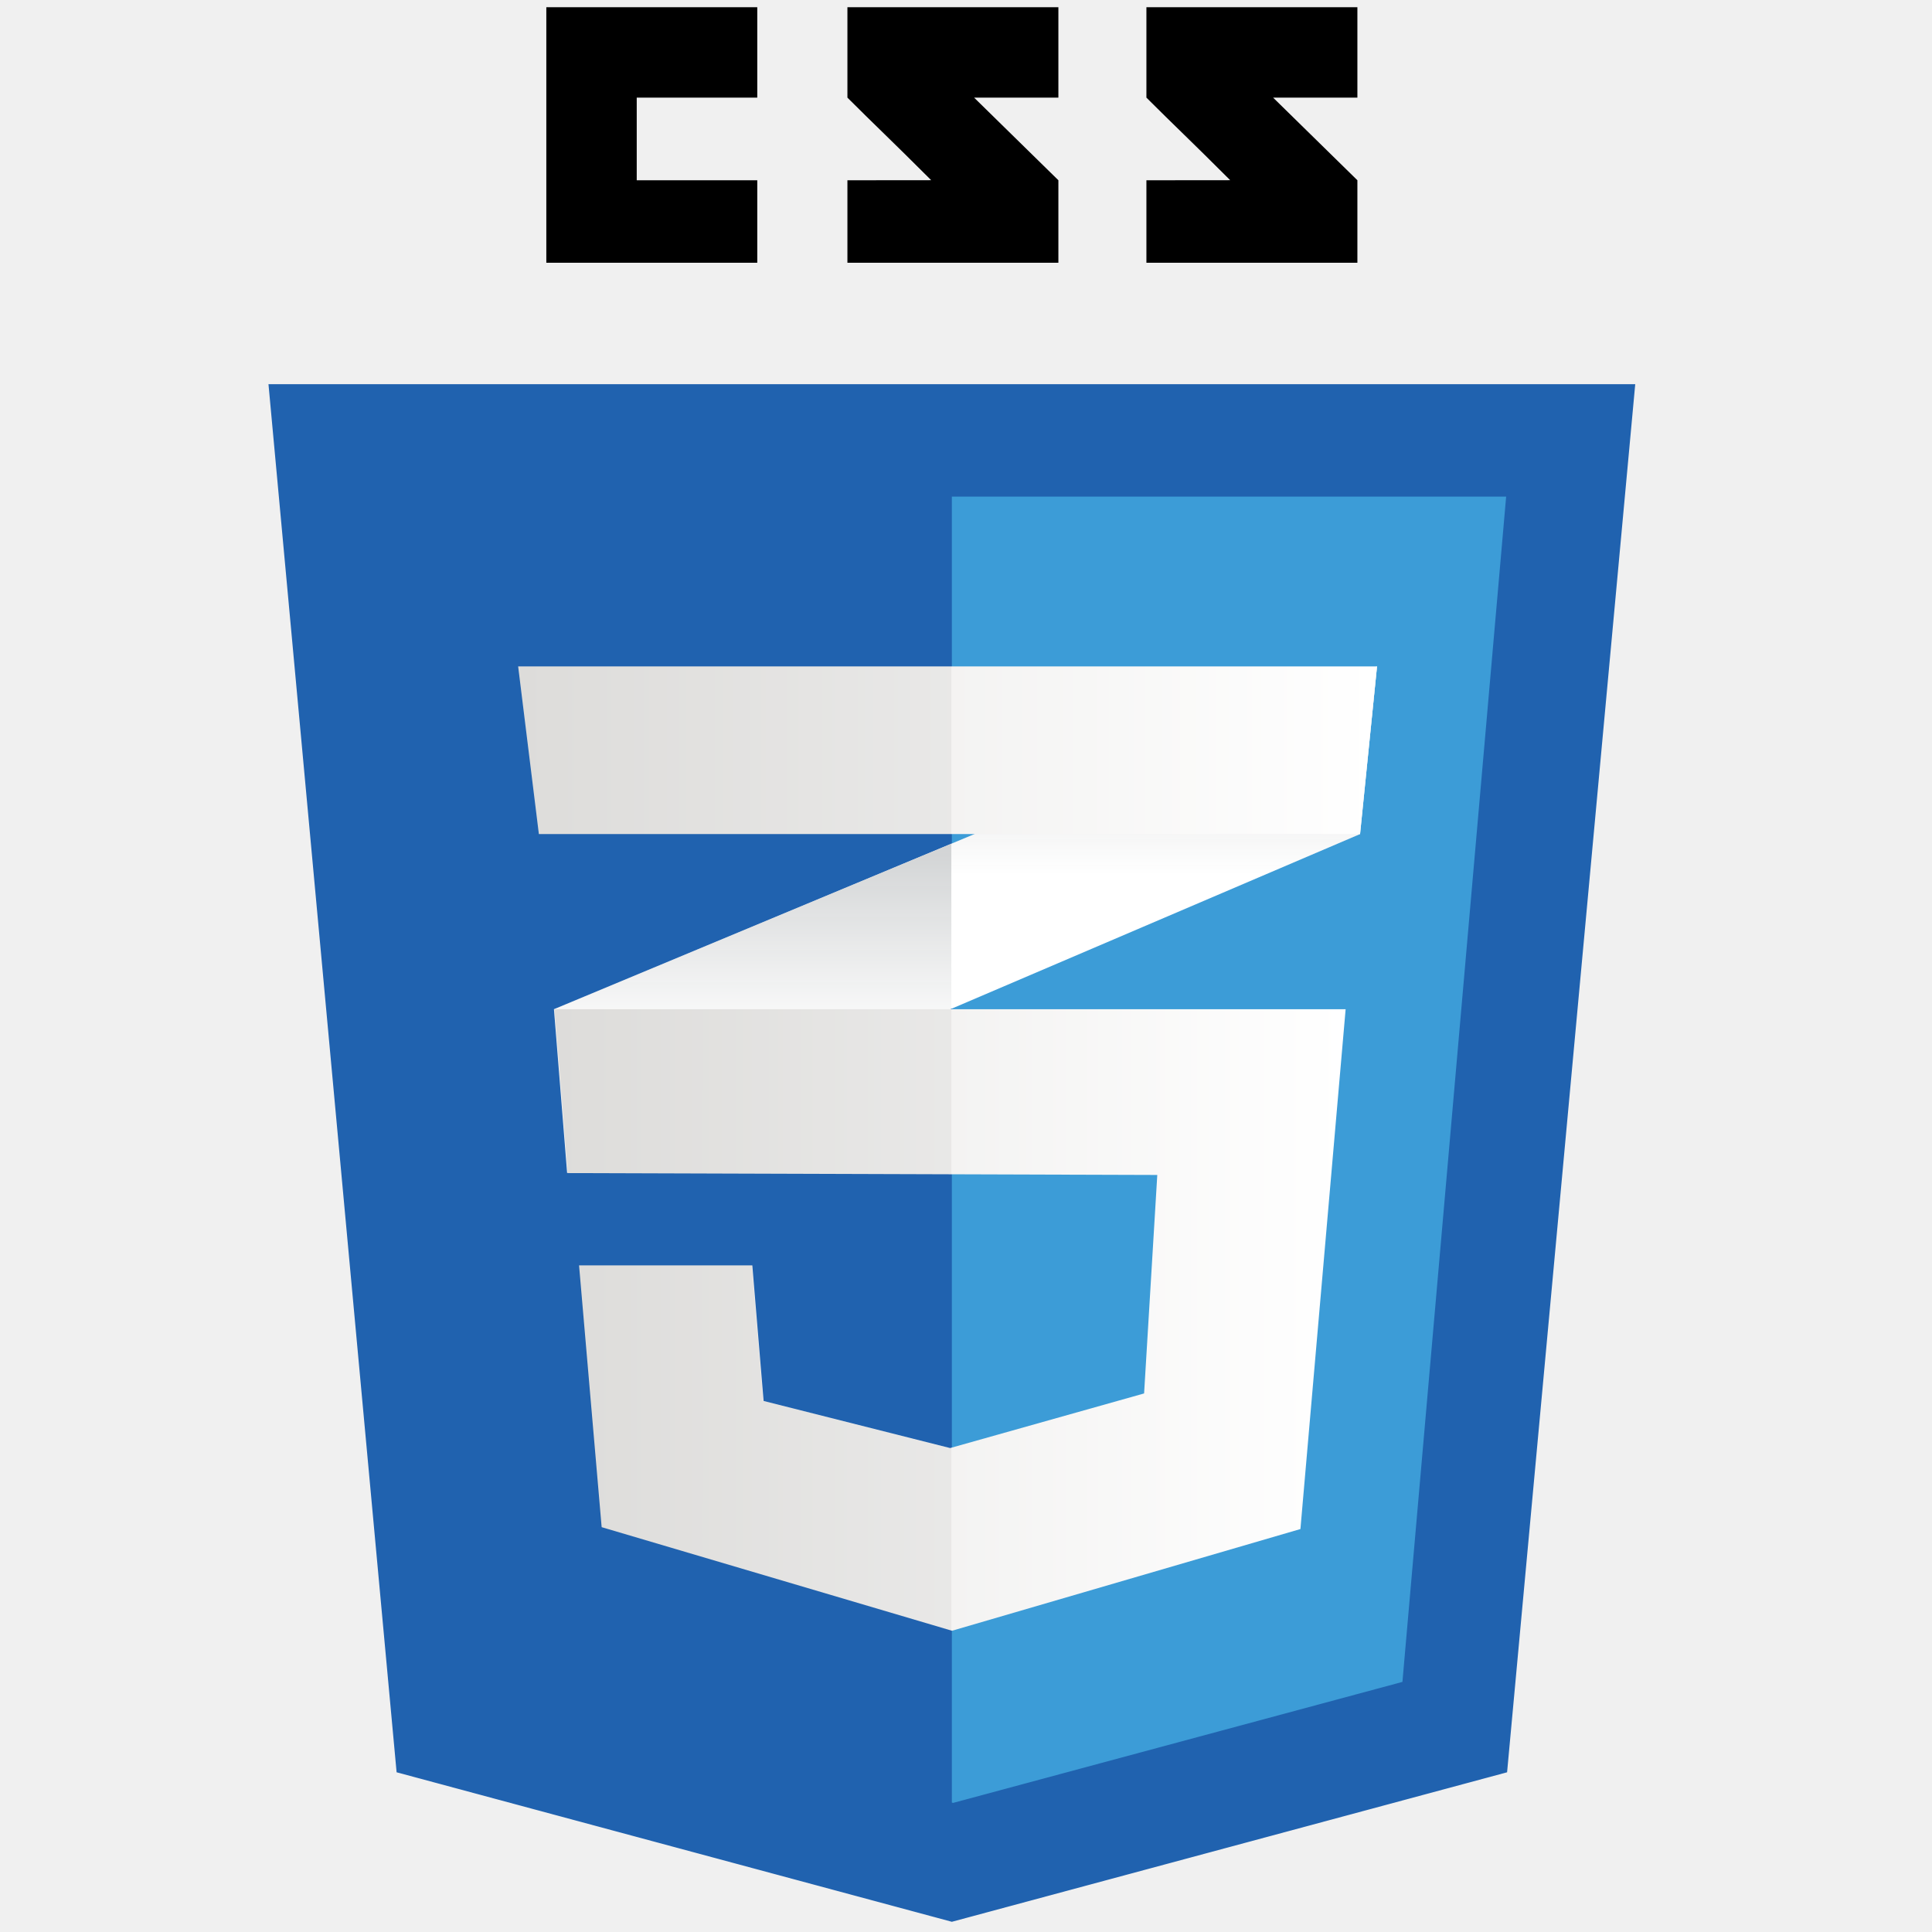
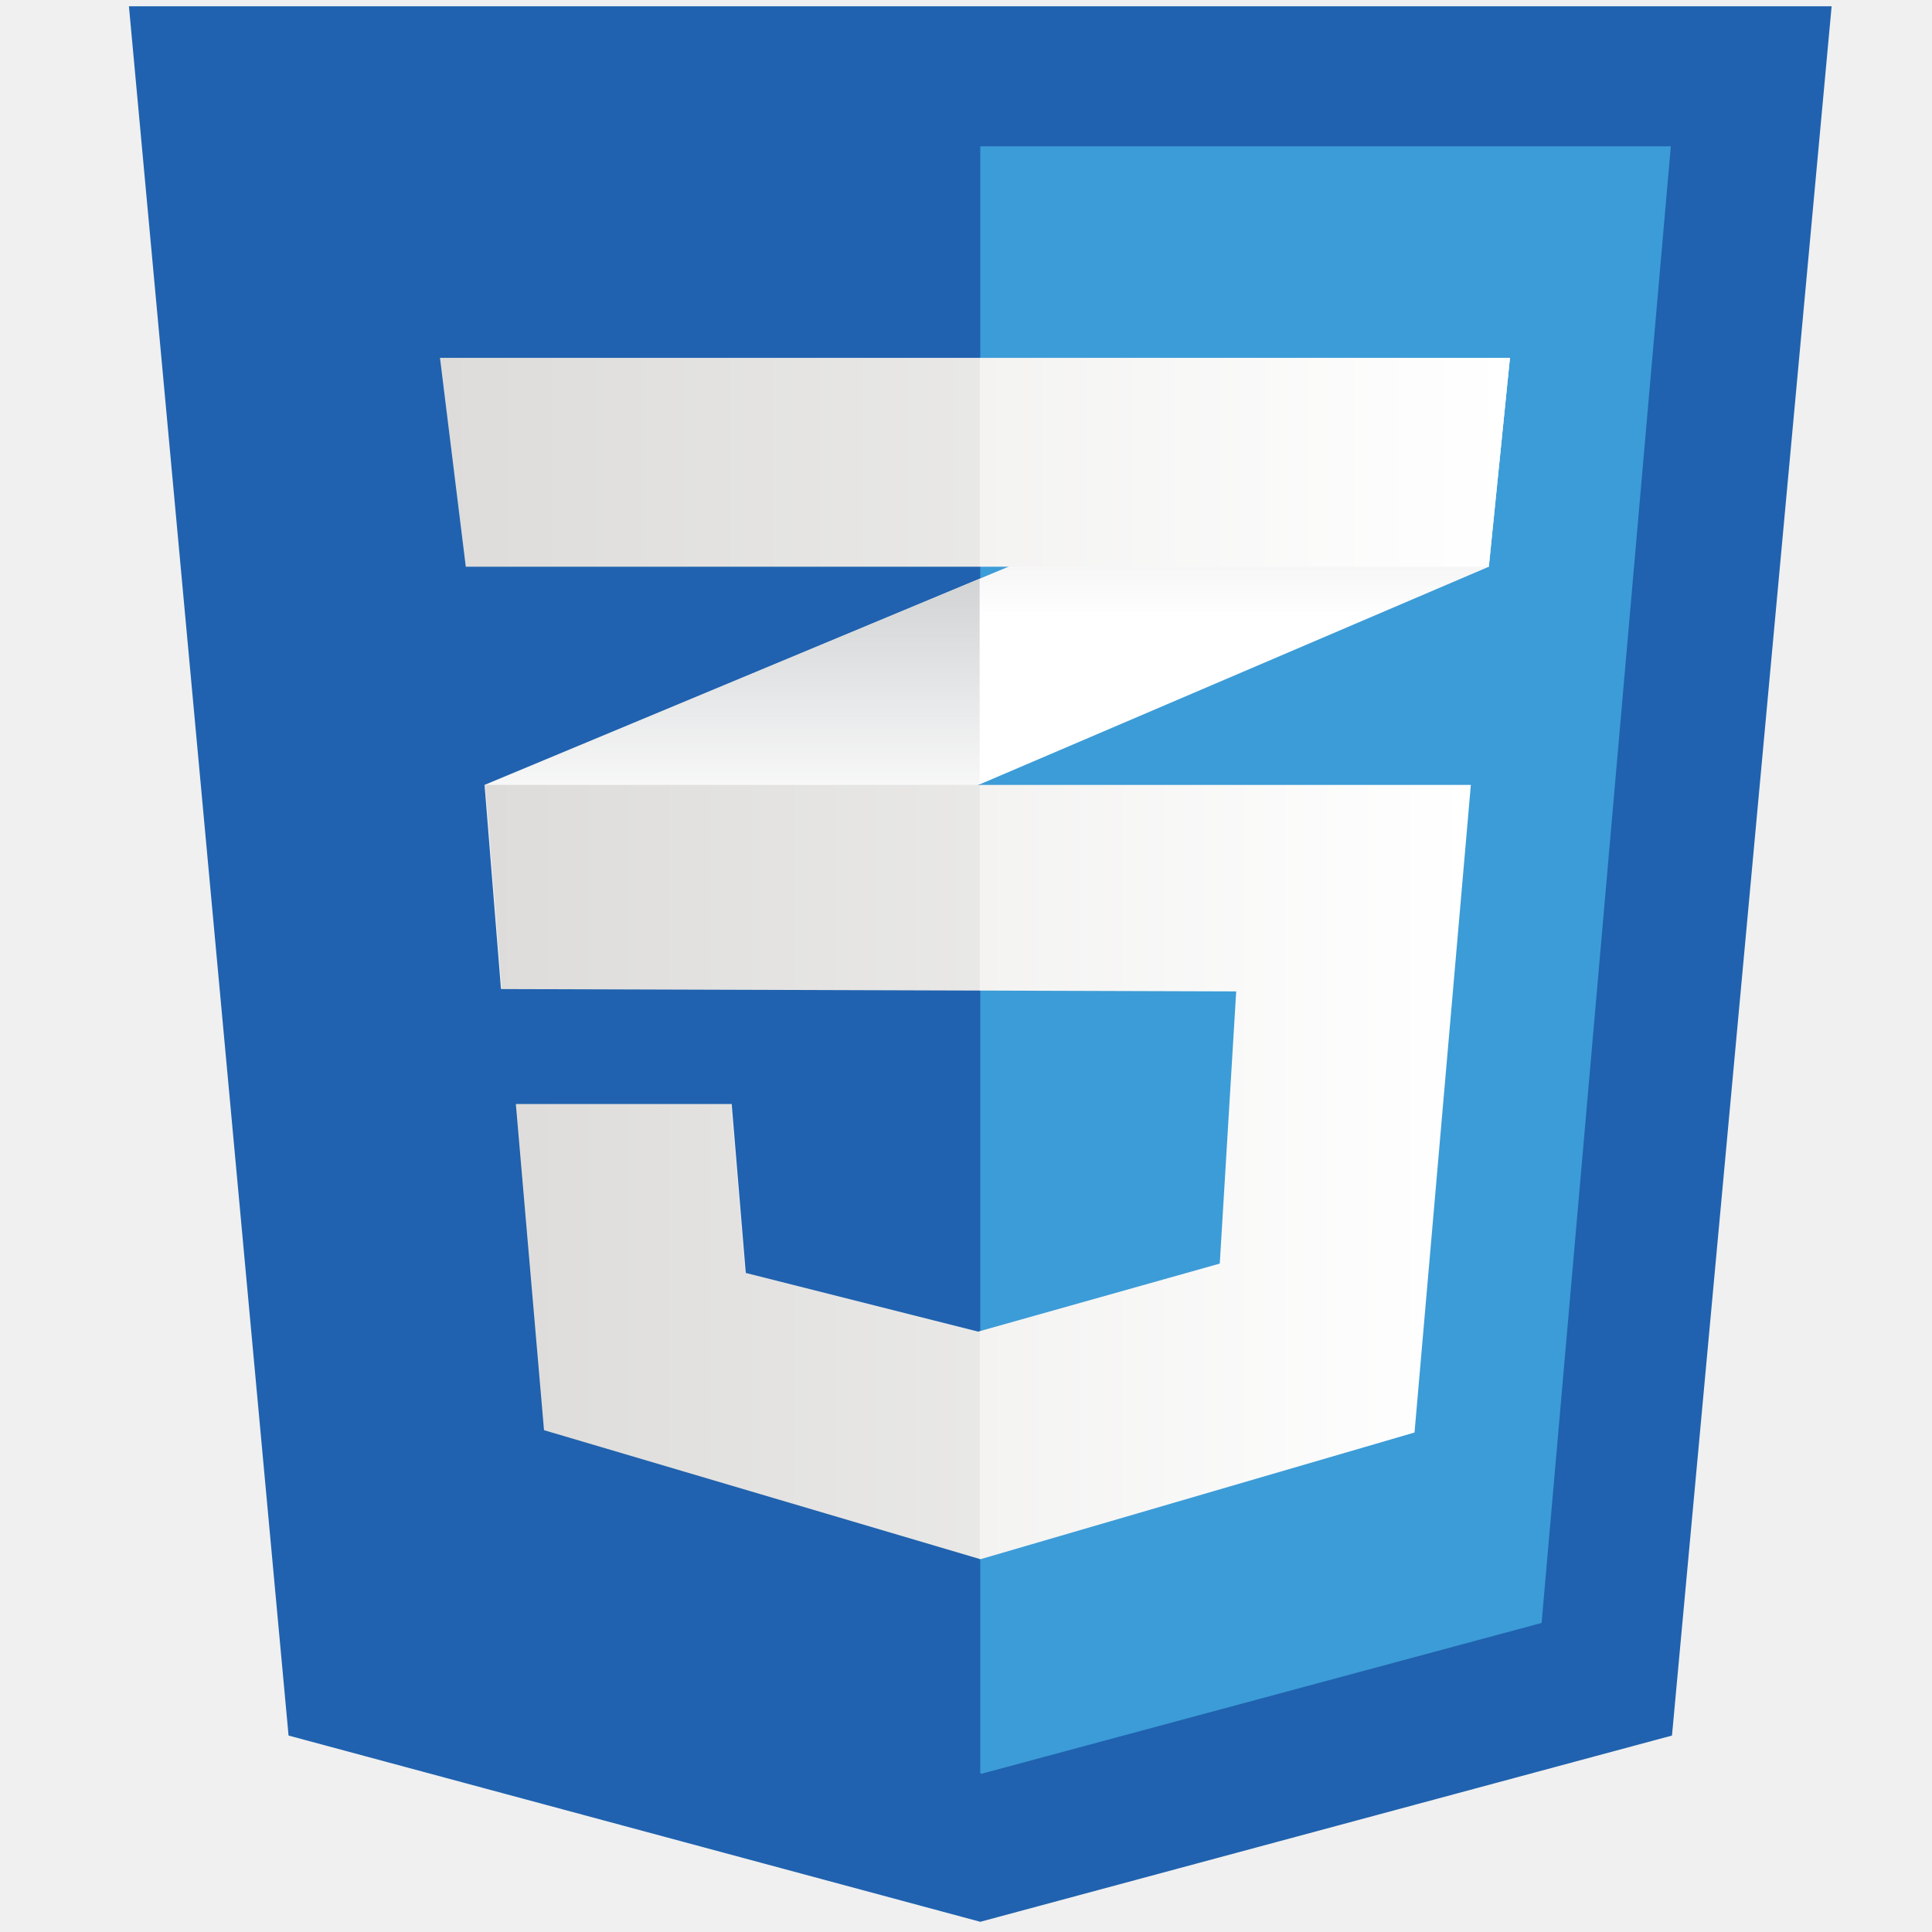
<svg xmlns="http://www.w3.org/2000/svg" width="2200" height="2200" viewBox="0 0 473.954 473.953" id="svg2" version="1.1">
  <defs id="defs48" />
  <path d="m 0,-64.63 538.584,0 0,538.583 -538.584,0 0,-538.583 z" id="path4" style="fill:none" />
-   <path d="m 369.716,434.774 -136.21,36.676 -136.212,-36.676 -31.432,-340.525 335.29,0 -31.436,340.525 z" id="path6" style="fill:#2062af" />
-   <path d="m 233.505,121.831 0,320.367 0.308,0.084 110.229,-29.682 25.443,-290.769 -135.98,0 z" id="path8" style="fill:#3c9cd7" />
-   <path d="m 156.201,44.219 0,-20.268 29.571,0 0,-22.178 -51.749,0 0,62.684 51.749,0 0,-20.238 -29.571,0 z m 82.766,-20.268 20.674,0 0,-22.178 -51.754,0 0,22.178 c 6.924,6.924 10.535,10.238 20.549,20.252 -5.854,0 -20.549,0.021 -20.549,0.02 l 0,20.234 51.754,0 0,-20.238 -20.674,-20.268 z m 73.352,0 20.673,0 0,-22.178 -51.756,0 0,22.178 c 6.924,6.924 10.537,10.238 20.551,20.252 -5.852,0 -20.551,0.021 -20.551,0.02 l 0,20.234 51.757,0 0,-20.238 -20.674,-20.268 z" id="path10" />
-   <path d="m 233.384,206.976 -97.49,40.602 3.233,40.199 94.257,-40.301 100.265,-42.868 4.157,-41.122 -104.422,43.49 z" id="path12" style="fill:#ffffff" />
  <linearGradient id="a" gradientUnits="userSpaceOnUse" x1="-825.508" y1="1338.301" x2="-825.508" y2="1419.102" gradientTransform="matrix(1,0,0,-1,1010.146,1626.079)">
    <stop offset=".387" stop-color="#d1d3d4" stop-opacity="0" id="stop15" />
    <stop offset="1" stop-color="#d1d3d4" id="stop17" />
  </linearGradient>
-   <path d="m 135.893,247.578 3.233,40.199 94.257,-40.301 0,-40.5 -97.49,40.602 z" id="path19" style="fill:url(#a)" />
  <linearGradient id="b" gradientUnits="userSpaceOnUse" x1="-724.552" y1="1378.602" x2="-724.552" y2="1462.591" gradientTransform="matrix(1,0,0,-1,1010.146,1626.079)">
    <stop offset=".387" stop-color="#d1d3d4" stop-opacity="0" id="stop22" />
    <stop offset="1" stop-color="#d1d3d4" id="stop24" />
  </linearGradient>
-   <path d="m 337.806,163.487 -104.422,43.489 0,40.5 100.265,-42.868 4.157,-41.121 z" id="path26" style="fill:url(#b)" />
  <linearGradient id="c" gradientUnits="userSpaceOnUse" x1="-874.103" y1="1302.263" x2="-680.039" y2="1302.263" gradientTransform="matrix(1,0,0,-1,1010.146,1626.079)">
    <stop offset="0" stop-color="#e8e7e5" id="stop29" />
    <stop offset="1" stop-color="#fff" id="stop31" />
  </linearGradient>
-   <path d="m 136.043,247.578 3.234,40.199 144.625,0.461 -3.235,53.598 -47.59,13.398 -45.748,-11.551 -2.772,-33.268 -42.508,0 5.545,64.225 85.945,25.412 85.479,-24.951 11.09,-127.523 -194.065,0 z" id="path33" style="fill:url(#c)" />
-   <path d="m 233.384,247.578 -97.49,0 3.233,40.199 94.257,0.301 0,-40.5 z m 0,107.528 -0.462,0.129 -45.742,-11.551 -2.772,-33.268 -42.507,0 5.544,64.225 85.939,25.412 0,-44.947 z" id="path35" style="opacity:0.05" />
  <linearGradient id="d" gradientUnits="userSpaceOnUse" x1="-883.032" y1="1442.031" x2="-672.341" y2="1442.031" gradientTransform="matrix(1,0,0,-1,1010.146,1626.079)">
    <stop offset="0" stop-color="#e8e7e5" id="stop38" />
    <stop offset="1" stop-color="#fff" id="stop40" />
  </linearGradient>
-   <path d="m 127.114,163.487 210.692,0 -4.157,41.122 -201.453,0 -5.082,-41.122 z" id="path42" style="fill:url(#d)" />
-   <path d="m 233.384,163.487 -106.27,0 5.082,41.122 101.188,0 0,-41.122 z" id="path44" style="opacity:0.05" />
+   <g id="g846" transform="matrix(1.245789,0,0,1.245789,-50.4202,-115.877)">
+     <path style="fill:#2062af" id="path6" d="m 369.716,434.774 -136.21,36.676 -136.212,-36.676 -31.432,-340.525 H 401.152 Z" />
+     <path style="fill:#3c9cd7" id="path8" d="m 233.505,121.831 v 320.367 l 0.308,0.084 110.229,-29.682 25.443,-290.769 z" />
+     <path style="fill:#ffffff" id="path12" d="m 233.384,206.976 -97.49,40.602 3.233,40.199 94.257,-40.301 100.265,-42.868 4.157,-41.122 z" />
+     <path style="fill:url(#a)" id="path19" d="m 135.893,247.578 3.233,40.199 94.257,-40.301 v -40.5 z" />
+     <path style="fill:url(#b)" id="path26" d="m 337.806,163.487 -104.422,43.489 v 40.5 l 100.265,-42.868 z" />
+     <path style="fill:url(#c)" id="path33" d="m 136.043,247.578 3.234,40.199 144.625,0.461 -3.235,53.598 -47.59,13.398 -45.748,-11.551 -2.772,-33.268 h -42.508 l 5.545,64.225 85.945,25.412 85.479,-24.951 11.09,-127.523 z" />
+     <path style="opacity:0.05" id="path35" d="M 233.384,247.578 H 135.894 l 3.233,40.199 94.257,0.301 z m 0,107.528 -0.462,0.129 -45.742,-11.551 -2.772,-33.268 h -42.507 l 5.544,64.225 85.939,25.412 z" />
+     <path style="fill:url(#d)" id="path42" d="m 127.114,163.487 h 210.692 l -4.157,41.122 H 132.196 Z" />
+     <path style="opacity:0.05" id="path44" d="M 233.384,163.487 H 127.114 l 5.082,41.122 h 101.188 z" />
+   </g>
</svg>
